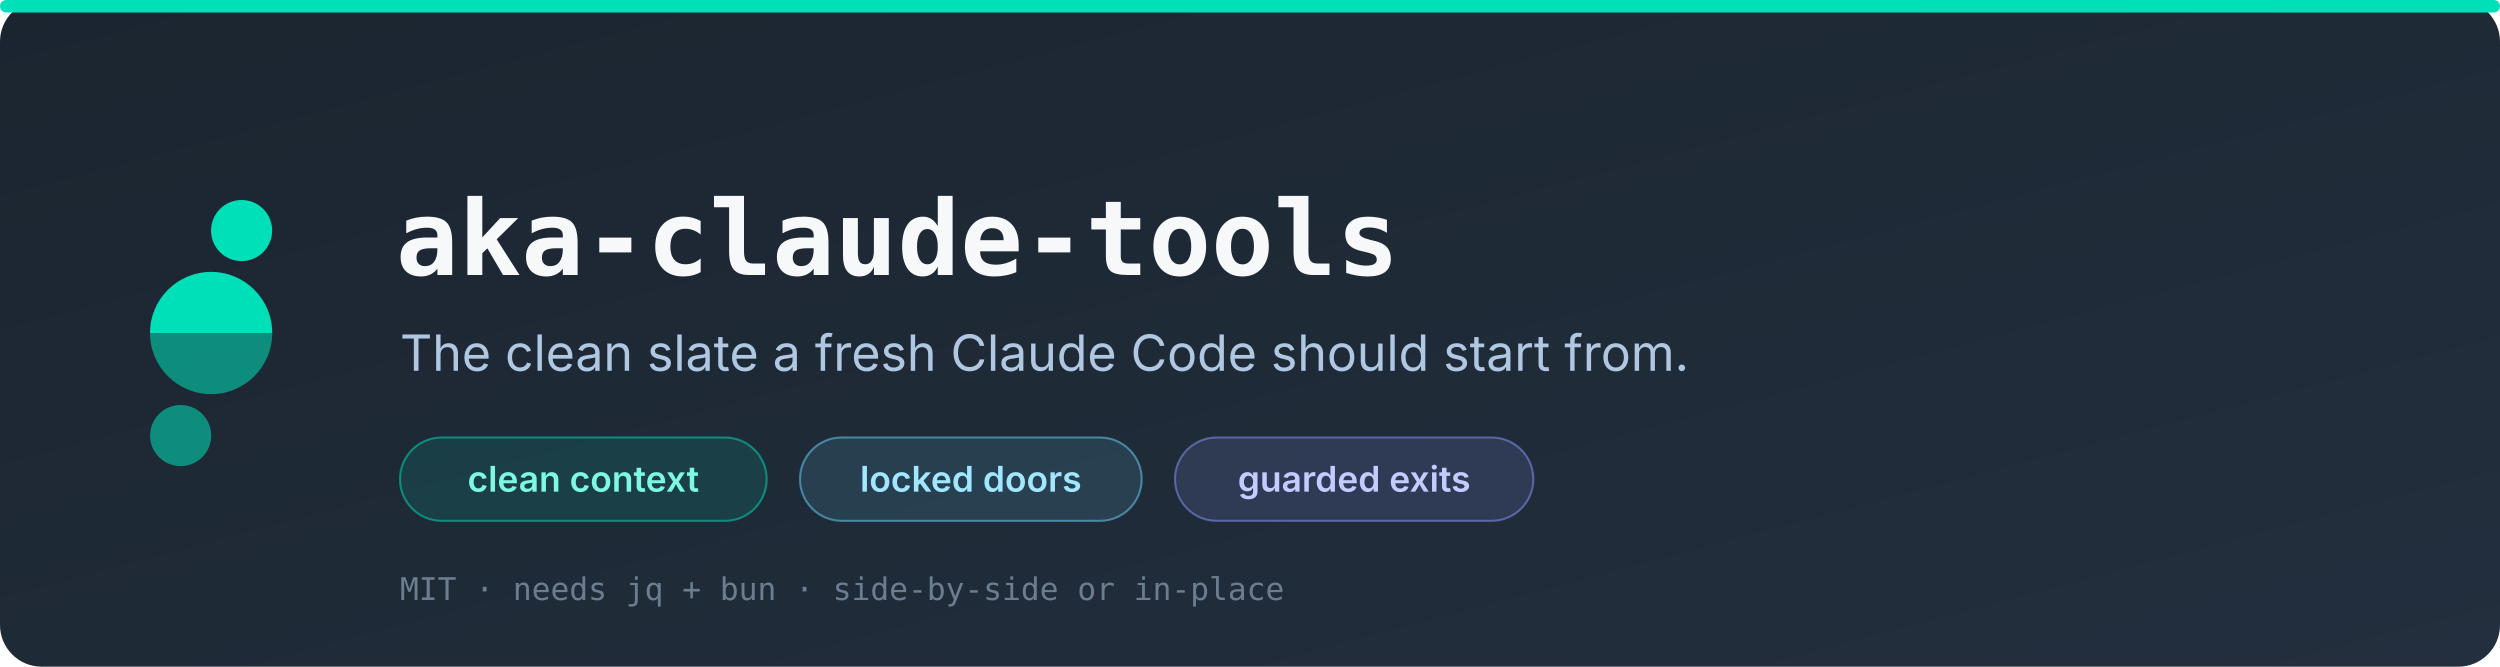
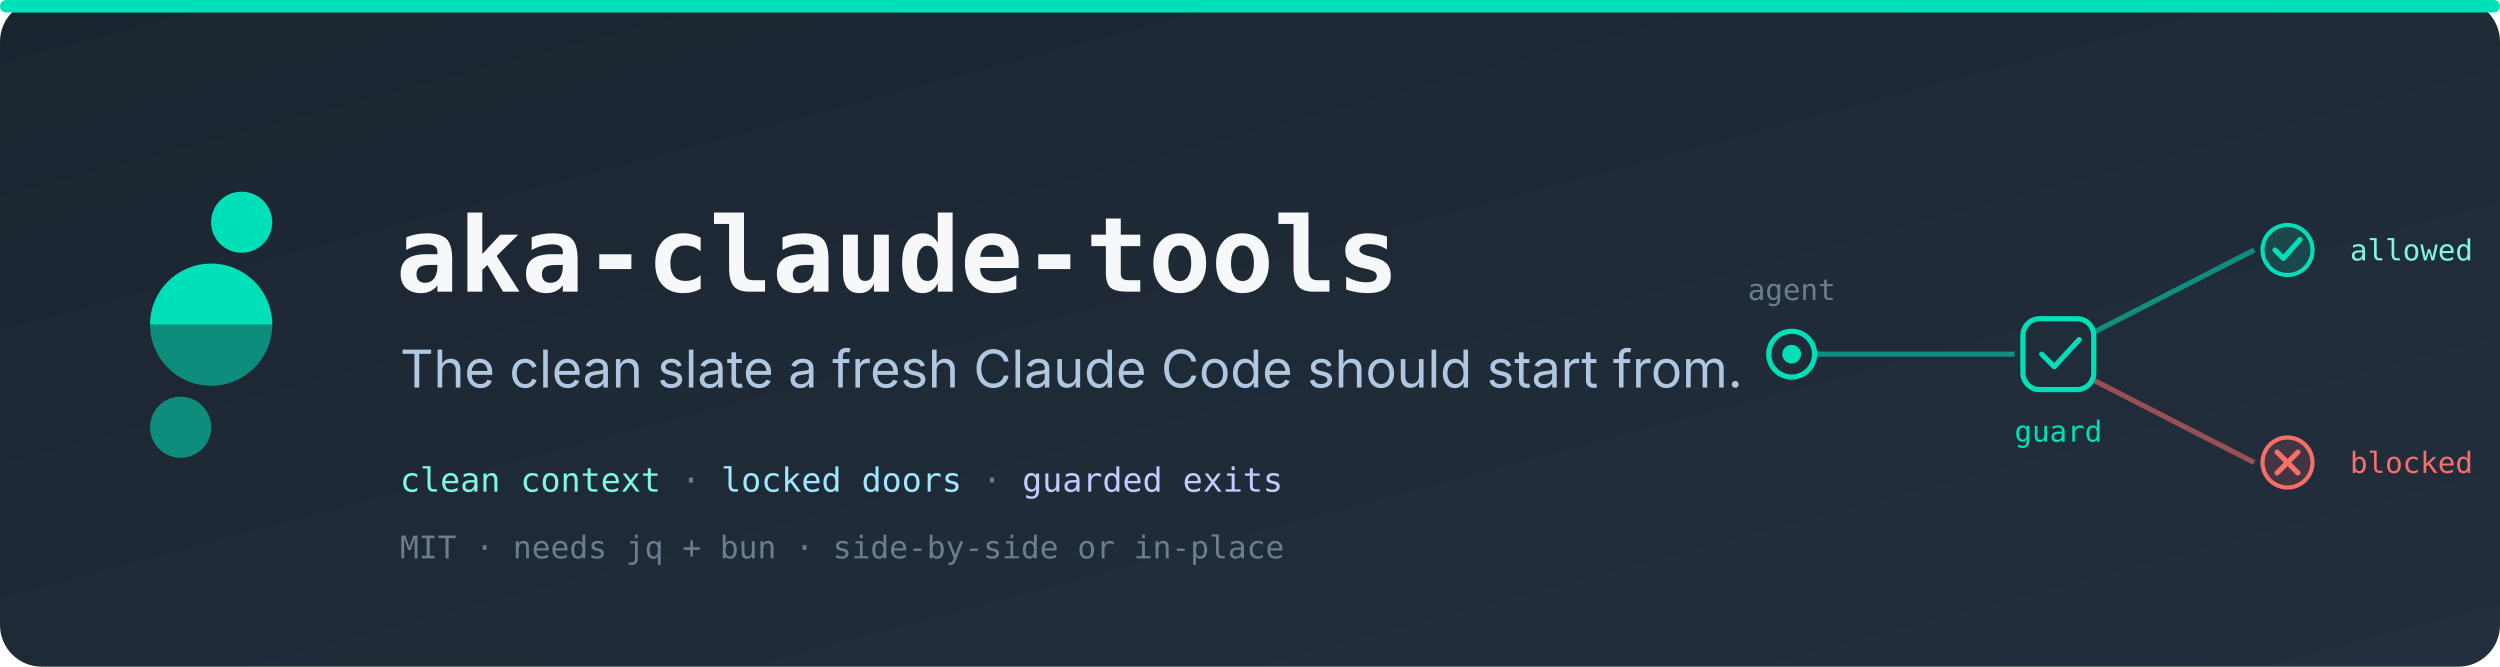
<svg xmlns="http://www.w3.org/2000/svg" viewBox="0 0 1200 320" font-family="system-ui, -apple-system, 'Segoe UI', sans-serif">
  <defs>
    <linearGradient id="bg" x1="0" y1="0" x2="1" y2="1">
      <stop offset="0" stop-color="#1B2530" />
      <stop offset="1" stop-color="#232F3E" />
    </linearGradient>
  </defs>
  <rect width="1200" height="320" rx="20" fill="url(#bg)" />
  <rect width="1200" height="6" rx="3" fill="#00E0B8" />
-   <g transform="translate(72,96) scale(0.72)" fill="#00E0B8">
+   <g transform="translate(72,92) scale(0.72)" fill="#00E0B8">
    <circle cx="61.07" cy="20.37" r="20.37" />
    <path d="M0 88.666 A40.746 40.746 0 0 1 81.492 88.666 Z" />
    <path d="M81.492 88.666 A40.746 40.746 0 0 1 0 88.666 Z" fill-opacity="0.55" />
    <circle cx="20.42" cy="157.05" r="20.37" fill-opacity="0.55" />
  </g>
-   <text x="190" y="132" font-family="ui-monospace, 'Geist Mono', monospace" font-size="50" font-weight="700" fill="#F6F8F9">aka-claude-tools</text>
-   <text x="192" y="178" font-size="24" font-weight="400" fill="#B0C7E2">The clean slate a fresh Claude Code should start from.</text>
-   <g font-size="17" font-weight="600">
-     <g transform="translate(192,210)">
-       <rect width="176" height="40" rx="20" fill="#00E0B8" fill-opacity="0.12" stroke="#00E0B8" stroke-opacity="0.5" />
-       <text x="88" y="26" text-anchor="middle" fill="#7DF8E2">clean context</text>
+   <text x="190" y="140" font-family="ui-monospace, 'Geist Mono', monospace" font-size="50" font-weight="700" fill="#F6F8F9">aka-claude-tools</text>
+   <text x="192" y="186" font-size="25" font-weight="400" fill="#B0C7E2">The clean slate a fresh Claude Code should start from.</text>
+   <g font-family="ui-monospace, 'Geist Mono', monospace" fill="#6B7D8F">
+     <text x="192" y="236" font-size="16">
+       <tspan fill="#7DF8E2">clean context</tspan>  ·  <tspan fill="#A0E7FF">locked doors</tspan>  ·  <tspan fill="#C3CBFF">guarded exits</tspan>
+     </text>
+     <text x="192" y="268" font-size="15">MIT  ·  needs jq + bun  ·  side-by-side or in-place</text>
+   </g>
+   <g font-family="ui-monospace, 'Geist Mono', monospace" font-size="14" fill="#6B7D8F">
+     <g stroke-width="2.5" fill="none" opacity="0.55">
+       <path d="M872 170 L967 170" stroke="#00E0B8" />
+       <path d="M1004 160 L1082 120" stroke="#00E0B8" />
+       <path d="M1004 182 L1082 222" stroke="#F76F68" />
    </g>
-     <g transform="translate(384,210)">
-       <rect width="164" height="40" rx="20" fill="#6AD9FF" fill-opacity="0.12" stroke="#6AD9FF" stroke-opacity="0.5" />
-       <text x="82" y="26" text-anchor="middle" fill="#A0E7FF">locked doors</text>
-     </g>
-     <g transform="translate(564,210)">
-       <rect width="172" height="40" rx="20" fill="#8A98FF" fill-opacity="0.14" stroke="#8A98FF" stroke-opacity="0.5" />
-       <text x="86" y="26" text-anchor="middle" fill="#C3CBFF">guarded exits</text>
-     </g>
+     <circle cx="860" cy="170" r="11" fill="none" stroke="#00E0B8" stroke-width="2.5" />
+     <circle cx="860" cy="170" r="4.5" fill="#00E0B8" />
+     <text x="860" y="144" text-anchor="middle">agent</text>
+     <rect x="971" y="153" width="34" height="34" rx="8" fill="none" stroke="#00E0B8" stroke-width="2.5" />
+     <path d="M980 170 l6 6 l12 -13" fill="none" stroke="#00E0B8" stroke-width="2.5" stroke-linecap="round" stroke-linejoin="round" />
+     <text x="988" y="212" text-anchor="middle" fill="#00E0B8">guard</text>
+     <circle cx="1098" cy="120" r="12" fill="#00E0B8" fill-opacity="0.15" stroke="#00E0B8" stroke-width="2" />
+     <path d="M1092 120 l4 4 l8 -9" fill="none" stroke="#00E0B8" stroke-width="2.5" stroke-linecap="round" stroke-linejoin="round" />
+     <text x="1128" y="125" fill="#7DF8E2">allowed</text>
+     <circle cx="1098" cy="222" r="12" fill="#F76F68" fill-opacity="0.15" stroke="#F76F68" stroke-width="2" />
+     <path d="M1093 217 l10 10 M1103 217 l-10 10" stroke="#F76F68" stroke-width="2.5" stroke-linecap="round" />
+     <text x="1128" y="227" fill="#F76F68">blocked</text>
  </g>
-   <text x="192" y="288" font-family="ui-monospace, 'Geist Mono', monospace" font-size="15" fill="#6B7D8F">MIT  ·  needs jq + bun  ·  side-by-side or in-place</text>
</svg>
